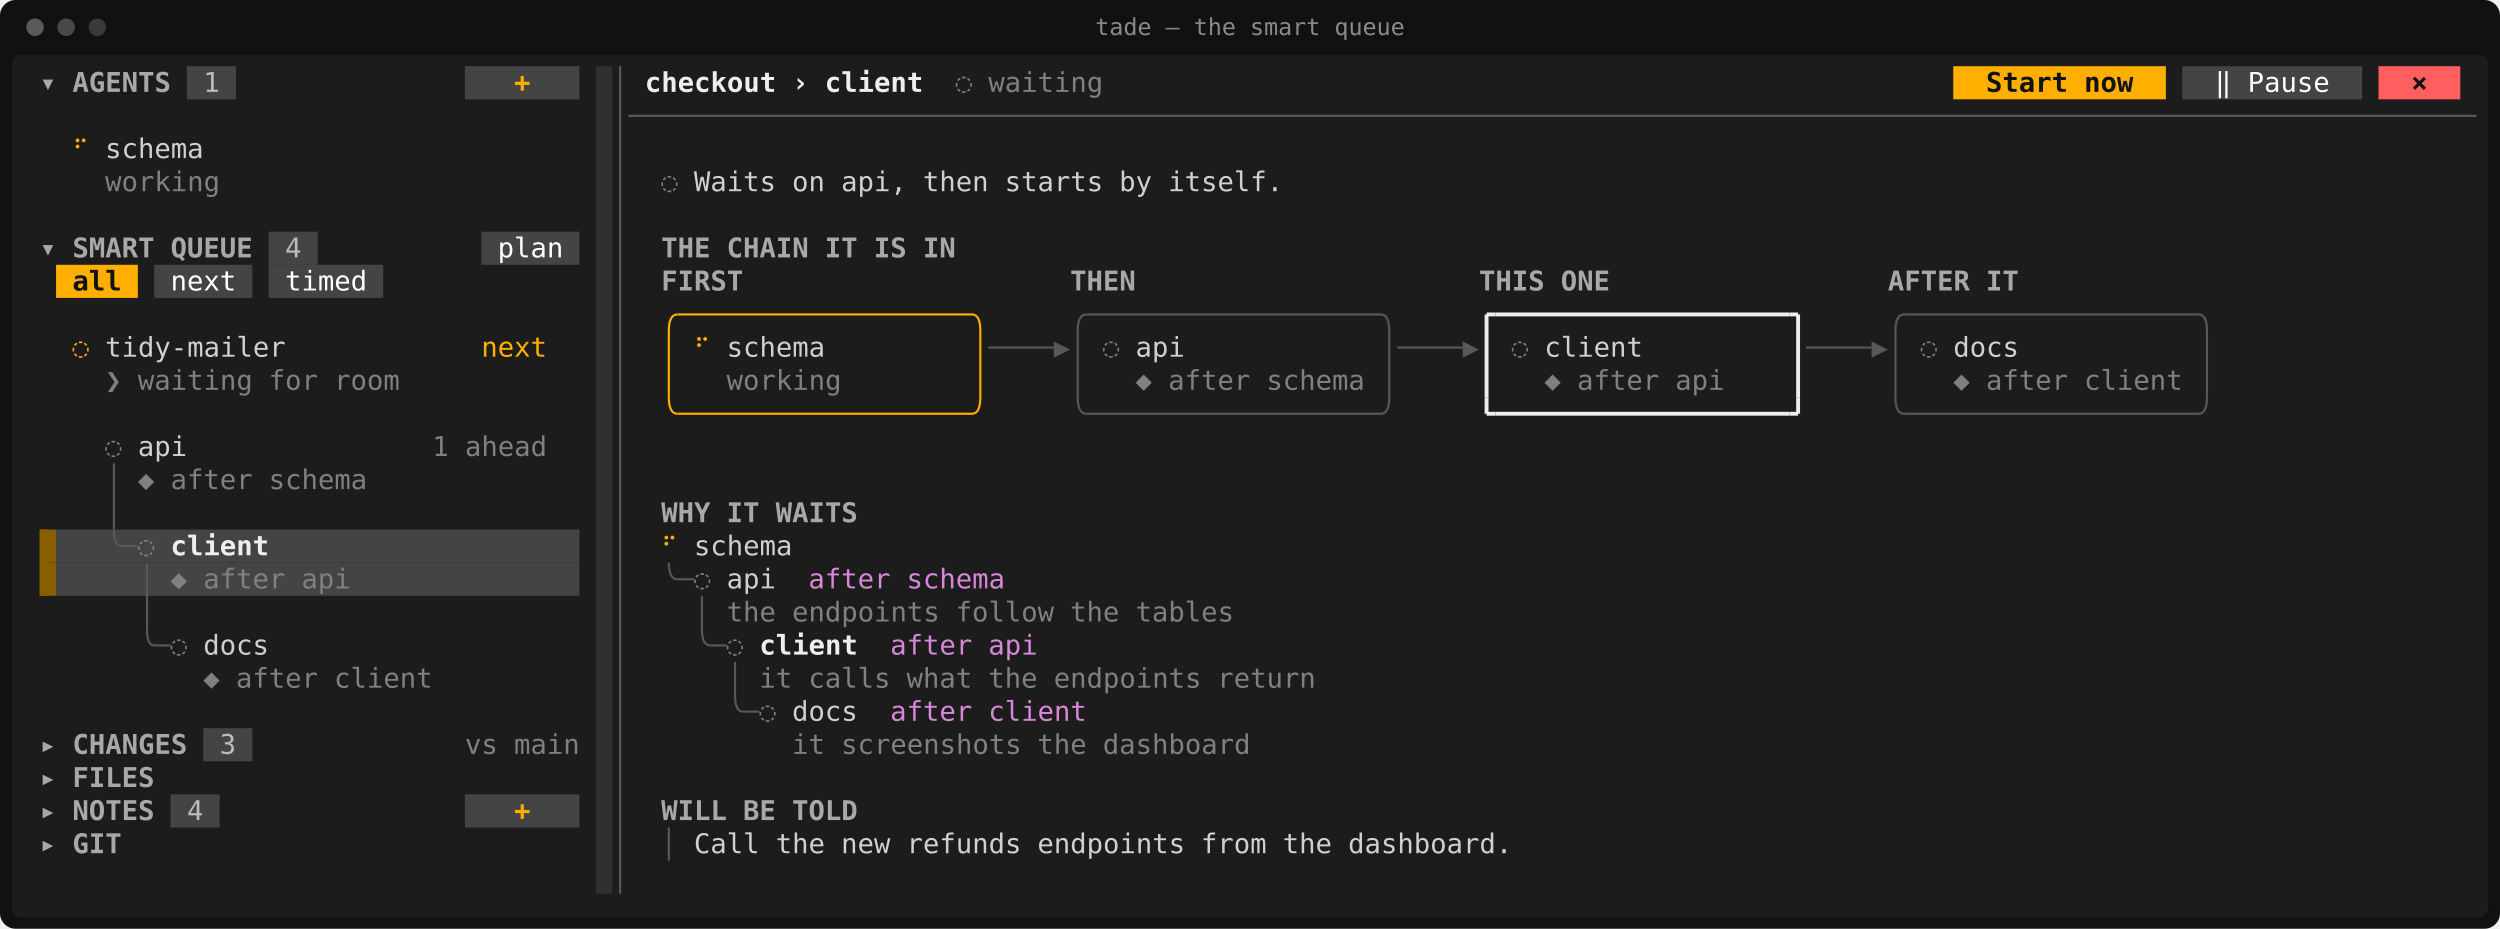
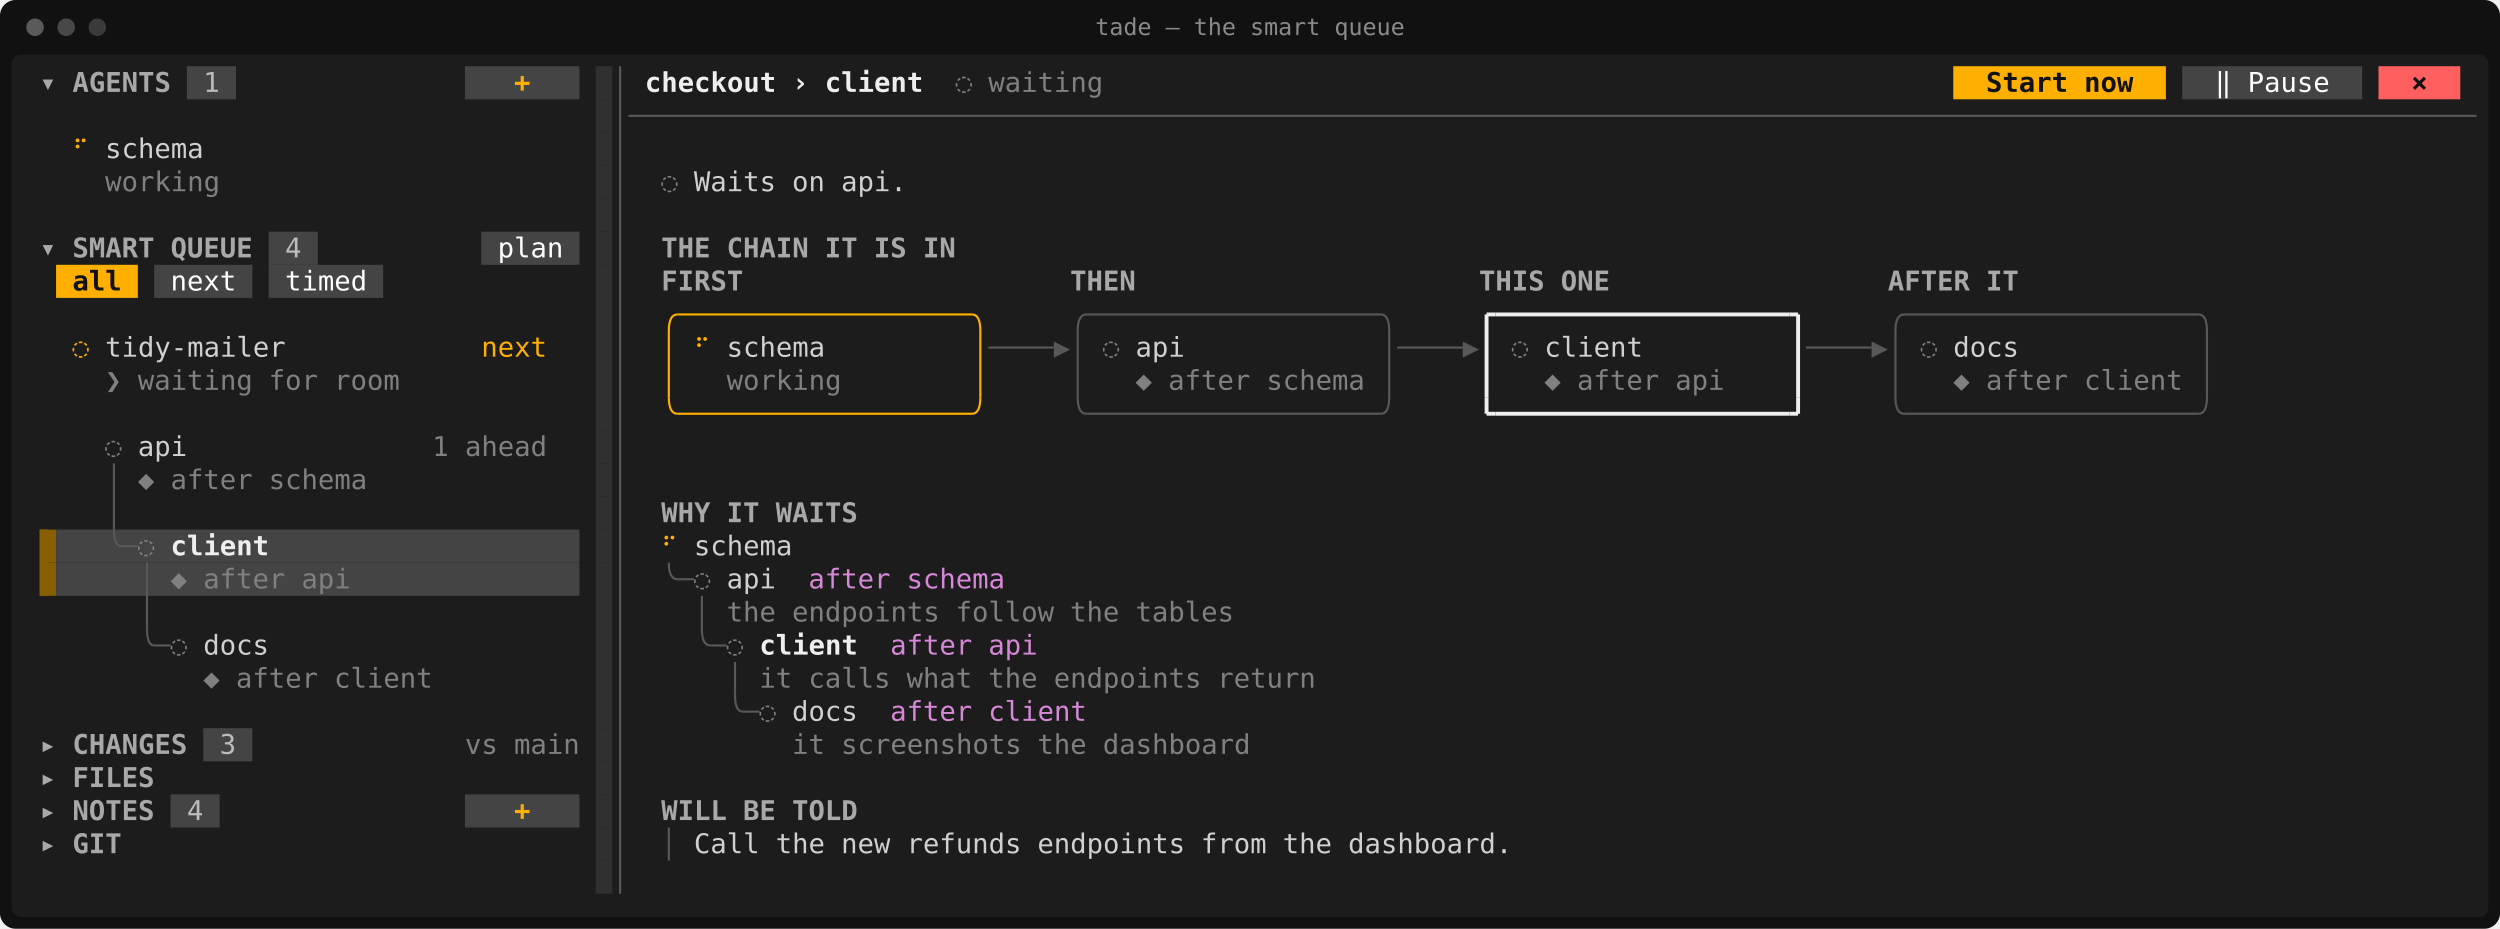
<svg xmlns="http://www.w3.org/2000/svg" viewBox="0 0 1284 477" width="1284" height="477" font-family="ui-monospace,SFMono-Regular,Menlo,Consolas,'DejaVu Sans Mono','Liberation Mono',monospace" font-size="14" role="img" aria-label="tade — the smart queue">
  <rect width="1284" height="477" rx="8" fill="#111111" />
  <rect x="6" y="28" width="1272" height="443" rx="5" fill="#1c1c1c" />
  <circle cx="18" cy="14" r="4.5" fill="#5a5a5a" />
  <circle cx="34" cy="14" r="4.5" fill="#484848" />
  <circle cx="50" cy="14" r="4.5" fill="#3a3a3a" />
  <text x="642" y="18" fill="#8a8a8a" font-size="12" text-anchor="middle">tade — the smart queue</text>
  <rect x="96" y="34" width="25.2" height="17" fill="#444444" />
  <rect x="238.8" y="34" width="58.8" height="17" fill="#444444" />
  <rect x="306" y="34" width="8.4" height="17" fill="#303030" />
  <rect x="1003.2" y="34" width="109.2" height="17" fill="#ffaf00" />
  <rect x="1120.8" y="34" width="92.4" height="17" fill="#444444" />
  <rect x="1221.6" y="34" width="42" height="17" fill="#ff5f5f" />
  <rect x="306" y="51" width="8.4" height="17" fill="#303030" />
  <rect x="306" y="68" width="8.4" height="17" fill="#303030" />
  <rect x="306" y="85" width="8.4" height="17" fill="#303030" />
  <rect x="306" y="102" width="8.4" height="17" fill="#303030" />
  <rect x="138" y="119" width="25.2" height="17" fill="#444444" />
  <rect x="247.2" y="119" width="50.4" height="17" fill="#444444" />
  <rect x="306" y="119" width="8.4" height="17" fill="#303030" />
  <rect x="28.8" y="136" width="42" height="17" fill="#ffaf00" />
  <rect x="79.2" y="136" width="50.4" height="17" fill="#444444" />
  <rect x="138" y="136" width="58.8" height="17" fill="#444444" />
  <rect x="306" y="136" width="8.4" height="17" fill="#303030" />
  <rect x="306" y="153" width="8.4" height="17" fill="#303030" />
  <rect x="306" y="170" width="8.4" height="17" fill="#303030" />
  <rect x="306" y="187" width="8.4" height="17" fill="#303030" />
  <rect x="306" y="204" width="8.4" height="17" fill="#303030" />
  <rect x="306" y="221" width="8.4" height="17" fill="#303030" />
  <rect x="306" y="238" width="8.4" height="17" fill="#303030" />
  <rect x="306" y="255" width="8.4" height="17" fill="#303030" />
  <rect x="20.4" y="272" width="8.4" height="17" fill="#875f00" />
  <rect x="28.8" y="272" width="268.8" height="17" fill="#444444" />
  <rect x="306" y="272" width="8.4" height="17" fill="#303030" />
  <rect x="20.4" y="289" width="8.4" height="17" fill="#875f00" />
  <rect x="28.8" y="289" width="268.8" height="17" fill="#444444" />
  <rect x="306" y="289" width="8.4" height="17" fill="#303030" />
  <rect x="306" y="306" width="8.4" height="17" fill="#303030" />
  <rect x="306" y="323" width="8.4" height="17" fill="#303030" />
  <rect x="306" y="340" width="8.4" height="17" fill="#303030" />
  <rect x="306" y="357" width="8.4" height="17" fill="#303030" />
  <rect x="104.4" y="374" width="25.2" height="17" fill="#444444" />
  <rect x="306" y="374" width="8.4" height="17" fill="#303030" />
  <rect x="306" y="391" width="8.4" height="17" fill="#303030" />
  <rect x="87.6" y="408" width="25.2" height="17" fill="#444444" />
  <rect x="238.8" y="408" width="58.8" height="17" fill="#444444" />
  <rect x="306" y="408" width="8.4" height="17" fill="#303030" />
  <rect x="306" y="425" width="8.4" height="17" fill="#303030" />
  <rect x="306" y="442" width="8.4" height="17" fill="#303030" />
  <rect x="313.35" y="34" width="1.05" height="425" fill="#303030" />
  <rect x="20.4" y="272" width="4.2" height="34" fill="#875f00" />
  <line x1="318.5" y1="34" x2="318.5" y2="459" stroke="#585858" stroke-width="1.1" />
  <line x1="322.8" y1="59.5" x2="1272" y2="59.5" stroke="#585858" stroke-width="1.1" />
  <path d="M343.5 170Q343.5 161.5 348 161.5" fill="none" stroke="#ffaf00" stroke-width="1.1" />
  <line x1="348" y1="161.5" x2="499.2" y2="161.5" stroke="#ffaf00" stroke-width="1.1" />
  <path d="M503.5 170Q503.5 161.5 499.2 161.5" fill="none" stroke="#ffaf00" stroke-width="1.1" />
  <path d="M553.5 170Q553.5 161.5 558 161.5" fill="none" stroke="#585858" stroke-width="1.1" />
  <line x1="558" y1="161.5" x2="709.2" y2="161.5" stroke="#585858" stroke-width="1.1" />
  <path d="M713.5 170Q713.5 161.5 709.2 161.5" fill="none" stroke="#585858" stroke-width="1.1" />
  <line x1="763.5" y1="161.5" x2="768" y2="161.5" stroke="#eeeeee" stroke-width="2" />
  <line x1="763.5" y1="161.5" x2="763.5" y2="170" stroke="#eeeeee" stroke-width="2" />
  <line x1="768" y1="161.5" x2="919.2" y2="161.5" stroke="#eeeeee" stroke-width="2" />
  <line x1="919.2" y1="161.5" x2="923.5" y2="161.5" stroke="#eeeeee" stroke-width="2" />
  <line x1="923.5" y1="161.5" x2="923.5" y2="170" stroke="#eeeeee" stroke-width="2" />
  <path d="M973.5 170Q973.5 161.5 978 161.5" fill="none" stroke="#585858" stroke-width="1.1" />
  <line x1="978" y1="161.5" x2="1129.2" y2="161.5" stroke="#585858" stroke-width="1.1" />
  <path d="M1133.5 170Q1133.5 161.5 1129.2 161.5" fill="none" stroke="#585858" stroke-width="1.1" />
  <line x1="343.5" y1="170" x2="343.5" y2="204" stroke="#ffaf00" stroke-width="1.1" />
  <line x1="503.5" y1="170" x2="503.5" y2="204" stroke="#ffaf00" stroke-width="1.1" />
  <line x1="507.6" y1="178.5" x2="541.2" y2="178.5" stroke="#585858" stroke-width="1.1" />
  <line x1="553.5" y1="170" x2="553.5" y2="204" stroke="#585858" stroke-width="1.1" />
  <line x1="713.5" y1="170" x2="713.5" y2="204" stroke="#585858" stroke-width="1.1" />
  <line x1="717.6" y1="178.5" x2="751.2" y2="178.5" stroke="#585858" stroke-width="1.1" />
  <line x1="763.5" y1="170" x2="763.5" y2="204" stroke="#eeeeee" stroke-width="2" />
  <line x1="923.5" y1="170" x2="923.5" y2="204" stroke="#eeeeee" stroke-width="2" />
  <line x1="927.6" y1="178.5" x2="961.2" y2="178.5" stroke="#585858" stroke-width="1.1" />
  <line x1="973.5" y1="170" x2="973.5" y2="204" stroke="#585858" stroke-width="1.1" />
  <line x1="1133.5" y1="170" x2="1133.5" y2="204" stroke="#585858" stroke-width="1.1" />
  <path d="M343.5 204Q343.5 212.5 348 212.5" fill="none" stroke="#ffaf00" stroke-width="1.1" />
  <line x1="348" y1="212.5" x2="499.2" y2="212.5" stroke="#ffaf00" stroke-width="1.1" />
  <path d="M503.5 204Q503.5 212.5 499.2 212.5" fill="none" stroke="#ffaf00" stroke-width="1.1" />
  <path d="M553.5 204Q553.5 212.5 558 212.5" fill="none" stroke="#585858" stroke-width="1.1" />
  <line x1="558" y1="212.5" x2="709.2" y2="212.5" stroke="#585858" stroke-width="1.1" />
  <path d="M713.5 204Q713.5 212.5 709.2 212.5" fill="none" stroke="#585858" stroke-width="1.1" />
  <line x1="763.5" y1="212.5" x2="768" y2="212.5" stroke="#eeeeee" stroke-width="2" />
  <line x1="763.5" y1="204" x2="763.5" y2="212.5" stroke="#eeeeee" stroke-width="2" />
  <line x1="768" y1="212.5" x2="919.2" y2="212.5" stroke="#eeeeee" stroke-width="2" />
  <line x1="919.2" y1="212.5" x2="923.5" y2="212.5" stroke="#eeeeee" stroke-width="2" />
  <line x1="923.5" y1="204" x2="923.5" y2="212.5" stroke="#eeeeee" stroke-width="2" />
  <path d="M973.5 204Q973.5 212.5 978 212.5" fill="none" stroke="#585858" stroke-width="1.1" />
  <line x1="978" y1="212.5" x2="1129.2" y2="212.5" stroke="#585858" stroke-width="1.1" />
  <path d="M1133.5 204Q1133.5 212.5 1129.2 212.5" fill="none" stroke="#585858" stroke-width="1.1" />
  <line x1="58.5" y1="238" x2="58.5" y2="272" stroke="#585858" stroke-width="1.1" />
  <path d="M58.5 272Q58.5 280.5 62.4 280.5" fill="none" stroke="#585858" stroke-width="1.1" />
  <line x1="62.4" y1="280.5" x2="70.8" y2="280.5" stroke="#585858" stroke-width="1.1" />
  <line x1="75.5" y1="289" x2="75.5" y2="323" stroke="#585858" stroke-width="1.1" />
  <path d="M343.5 289Q343.5 297.5 348 297.5" fill="none" stroke="#585858" stroke-width="1.1" />
  <line x1="348" y1="297.5" x2="356.4" y2="297.5" stroke="#585858" stroke-width="1.1" />
  <line x1="360.5" y1="306" x2="360.5" y2="323" stroke="#585858" stroke-width="1.1" />
  <path d="M75.5 323Q75.5 331.5 79.2 331.5" fill="none" stroke="#585858" stroke-width="1.1" />
  <line x1="79.2" y1="331.5" x2="87.6" y2="331.5" stroke="#585858" stroke-width="1.1" />
  <path d="M360.5 323Q360.5 331.5 364.8 331.5" fill="none" stroke="#585858" stroke-width="1.1" />
  <line x1="364.8" y1="331.5" x2="373.2" y2="331.5" stroke="#585858" stroke-width="1.1" />
  <line x1="377.5" y1="340" x2="377.5" y2="357" stroke="#585858" stroke-width="1.1" />
  <path d="M377.5 357Q377.5 365.5 381.6 365.5" fill="none" stroke="#585858" stroke-width="1.1" />
  <line x1="381.6" y1="365.5" x2="390" y2="365.5" stroke="#585858" stroke-width="1.1" />
  <line x1="343.5" y1="425" x2="343.5" y2="442" stroke="#585858" stroke-width="1.1" />
  <text x="20.4" y="47.2" textLength="8.4" lengthAdjust="spacingAndGlyphs" fill="#a8a8a8" font-weight="700">▾</text>
  <text x="37.2" y="47.2" textLength="50.4" lengthAdjust="spacingAndGlyphs" fill="#a8a8a8" font-weight="700">AGENTS</text>
  <text x="104.4" y="47.2" textLength="8.4" lengthAdjust="spacingAndGlyphs" fill="#bcbcbc">1</text>
  <text x="264" y="47.2" textLength="8.4" lengthAdjust="spacingAndGlyphs" fill="#ffaf00" font-weight="700">+</text>
  <text x="331.2" y="47.2" textLength="67.2" lengthAdjust="spacingAndGlyphs" fill="#eeeeee" font-weight="700">checkout</text>
  <text x="406.8" y="47.2" textLength="8.4" lengthAdjust="spacingAndGlyphs" fill="#eeeeee" font-weight="700">›</text>
  <text x="423.6" y="47.2" textLength="50.4" lengthAdjust="spacingAndGlyphs" fill="#eeeeee" font-weight="700">client</text>
  <text x="490.8" y="47.2" textLength="8.4" lengthAdjust="spacingAndGlyphs" fill="#808080">◌</text>
  <text x="507.6" y="47.2" textLength="58.8" lengthAdjust="spacingAndGlyphs" fill="#808080">waiting</text>
  <text x="1020" y="47.2" textLength="42" lengthAdjust="spacingAndGlyphs" fill="#121212" font-weight="700">Start</text>
  <text x="1070.4" y="47.2" textLength="25.2" lengthAdjust="spacingAndGlyphs" fill="#121212" font-weight="700">now</text>
  <text x="1137.6" y="47.2" textLength="8.4" lengthAdjust="spacingAndGlyphs" fill="#ffffff">‖</text>
  <text x="1154.4" y="47.2" textLength="42" lengthAdjust="spacingAndGlyphs" fill="#ffffff">Pause</text>
  <text x="1238.4" y="47.2" textLength="8.4" lengthAdjust="spacingAndGlyphs" fill="#121212" font-weight="700">×</text>
  <text x="37.2" y="81.2" textLength="8.4" lengthAdjust="spacingAndGlyphs" fill="#ffaf00">⠋</text>
  <text x="54" y="81.2" textLength="50.4" lengthAdjust="spacingAndGlyphs" fill="#d0d0d0">schema</text>
  <text x="54" y="98.2" textLength="58.8" lengthAdjust="spacingAndGlyphs" fill="#808080">working</text>
  <text x="339.6" y="98.2" textLength="8.4" lengthAdjust="spacingAndGlyphs" fill="#808080">◌</text>
  <text x="356.4" y="98.2" textLength="42" lengthAdjust="spacingAndGlyphs" fill="#d0d0d0">Waits</text>
  <text x="406.8" y="98.2" textLength="16.8" lengthAdjust="spacingAndGlyphs" fill="#d0d0d0">on</text>
-   <text x="432" y="98.2" textLength="33.6" lengthAdjust="spacingAndGlyphs" fill="#d0d0d0">api,</text>
-   <text x="474" y="98.2" textLength="33.6" lengthAdjust="spacingAndGlyphs" fill="#d0d0d0">then</text>
-   <text x="516" y="98.2" textLength="50.4" lengthAdjust="spacingAndGlyphs" fill="#d0d0d0">starts</text>
-   <text x="574.8" y="98.2" textLength="16.8" lengthAdjust="spacingAndGlyphs" fill="#d0d0d0">by</text>
-   <text x="600" y="98.2" textLength="58.8" lengthAdjust="spacingAndGlyphs" fill="#d0d0d0">itself.</text>
+   <text x="432" y="98.2" textLength="33.6" lengthAdjust="spacingAndGlyphs" fill="#d0d0d0">api.</text>
  <text x="20.4" y="132.2" textLength="8.4" lengthAdjust="spacingAndGlyphs" fill="#a8a8a8" font-weight="700">▾</text>
  <text x="37.2" y="132.2" textLength="42" lengthAdjust="spacingAndGlyphs" fill="#a8a8a8" font-weight="700">SMART</text>
  <text x="87.6" y="132.2" textLength="42" lengthAdjust="spacingAndGlyphs" fill="#a8a8a8" font-weight="700">QUEUE</text>
  <text x="146.4" y="132.2" textLength="8.4" lengthAdjust="spacingAndGlyphs" fill="#bcbcbc">4</text>
  <text x="255.6" y="132.2" textLength="33.6" lengthAdjust="spacingAndGlyphs" fill="#ffffff">plan</text>
  <text x="339.6" y="132.2" textLength="25.2" lengthAdjust="spacingAndGlyphs" fill="#a8a8a8" font-weight="700">THE</text>
  <text x="373.2" y="132.2" textLength="42" lengthAdjust="spacingAndGlyphs" fill="#a8a8a8" font-weight="700">CHAIN</text>
  <text x="423.6" y="132.2" textLength="16.8" lengthAdjust="spacingAndGlyphs" fill="#a8a8a8" font-weight="700">IT</text>
  <text x="448.8" y="132.2" textLength="16.8" lengthAdjust="spacingAndGlyphs" fill="#a8a8a8" font-weight="700">IS</text>
  <text x="474" y="132.2" textLength="16.8" lengthAdjust="spacingAndGlyphs" fill="#a8a8a8" font-weight="700">IN</text>
  <text x="37.2" y="149.2" textLength="25.2" lengthAdjust="spacingAndGlyphs" fill="#121212" font-weight="700">all</text>
  <text x="87.6" y="149.2" textLength="33.6" lengthAdjust="spacingAndGlyphs" fill="#ffffff">next</text>
  <text x="146.4" y="149.2" textLength="42" lengthAdjust="spacingAndGlyphs" fill="#ffffff">timed</text>
  <text x="339.6" y="149.2" textLength="42" lengthAdjust="spacingAndGlyphs" fill="#a8a8a8" font-weight="700">FIRST</text>
  <text x="549.6" y="149.2" textLength="33.6" lengthAdjust="spacingAndGlyphs" fill="#a8a8a8" font-weight="700">THEN</text>
  <text x="759.6" y="149.2" textLength="33.6" lengthAdjust="spacingAndGlyphs" fill="#a8a8a8" font-weight="700">THIS</text>
  <text x="801.6" y="149.2" textLength="25.2" lengthAdjust="spacingAndGlyphs" fill="#a8a8a8" font-weight="700">ONE</text>
  <text x="969.6" y="149.2" textLength="42" lengthAdjust="spacingAndGlyphs" fill="#a8a8a8" font-weight="700">AFTER</text>
  <text x="1020" y="149.2" textLength="16.8" lengthAdjust="spacingAndGlyphs" fill="#a8a8a8" font-weight="700">IT</text>
  <text x="37.2" y="183.2" textLength="8.4" lengthAdjust="spacingAndGlyphs" fill="#ffaf00">◌</text>
  <text x="54" y="183.2" textLength="92.4" lengthAdjust="spacingAndGlyphs" fill="#d0d0d0">tidy-mailer</text>
  <text x="247.2" y="183.2" textLength="33.6" lengthAdjust="spacingAndGlyphs" fill="#ffaf00">next</text>
  <text x="356.4" y="183.2" textLength="8.4" lengthAdjust="spacingAndGlyphs" fill="#ffaf00">⠋</text>
  <text x="373.2" y="183.2" textLength="50.4" lengthAdjust="spacingAndGlyphs" fill="#d0d0d0">schema</text>
  <text x="541.2" y="183.2" textLength="8.4" lengthAdjust="spacingAndGlyphs" fill="#585858">▶</text>
  <text x="566.4" y="183.2" textLength="8.4" lengthAdjust="spacingAndGlyphs" fill="#808080">◌</text>
  <text x="583.2" y="183.2" textLength="25.2" lengthAdjust="spacingAndGlyphs" fill="#d0d0d0">api</text>
  <text x="751.2" y="183.2" textLength="8.4" lengthAdjust="spacingAndGlyphs" fill="#585858">▶</text>
  <text x="776.4" y="183.2" textLength="8.4" lengthAdjust="spacingAndGlyphs" fill="#808080">◌</text>
  <text x="793.2" y="183.2" textLength="50.4" lengthAdjust="spacingAndGlyphs" fill="#d0d0d0">client</text>
  <text x="961.2" y="183.2" textLength="8.4" lengthAdjust="spacingAndGlyphs" fill="#585858">▶</text>
  <text x="986.4" y="183.2" textLength="8.4" lengthAdjust="spacingAndGlyphs" fill="#808080">◌</text>
  <text x="1003.2" y="183.2" textLength="33.6" lengthAdjust="spacingAndGlyphs" fill="#d0d0d0">docs</text>
  <text x="54" y="200.2" textLength="8.4" lengthAdjust="spacingAndGlyphs" fill="#808080">❯</text>
  <text x="70.8" y="200.2" textLength="58.8" lengthAdjust="spacingAndGlyphs" fill="#808080">waiting</text>
  <text x="138" y="200.2" textLength="25.2" lengthAdjust="spacingAndGlyphs" fill="#808080">for</text>
  <text x="171.6" y="200.2" textLength="33.6" lengthAdjust="spacingAndGlyphs" fill="#808080">room</text>
  <text x="373.2" y="200.2" textLength="58.8" lengthAdjust="spacingAndGlyphs" fill="#808080">working</text>
  <text x="583.2" y="200.2" textLength="8.4" lengthAdjust="spacingAndGlyphs" fill="#808080">◆</text>
  <text x="600" y="200.2" textLength="42" lengthAdjust="spacingAndGlyphs" fill="#808080">after</text>
  <text x="650.4" y="200.2" textLength="50.4" lengthAdjust="spacingAndGlyphs" fill="#808080">schema</text>
  <text x="793.2" y="200.2" textLength="8.4" lengthAdjust="spacingAndGlyphs" fill="#808080">◆</text>
  <text x="810" y="200.2" textLength="42" lengthAdjust="spacingAndGlyphs" fill="#808080">after</text>
  <text x="860.4" y="200.2" textLength="25.2" lengthAdjust="spacingAndGlyphs" fill="#808080">api</text>
  <text x="1003.2" y="200.2" textLength="8.4" lengthAdjust="spacingAndGlyphs" fill="#808080">◆</text>
  <text x="1020" y="200.2" textLength="42" lengthAdjust="spacingAndGlyphs" fill="#808080">after</text>
  <text x="1070.4" y="200.2" textLength="50.4" lengthAdjust="spacingAndGlyphs" fill="#808080">client</text>
  <text x="54" y="234.2" textLength="8.4" lengthAdjust="spacingAndGlyphs" fill="#808080">◌</text>
  <text x="70.8" y="234.2" textLength="25.2" lengthAdjust="spacingAndGlyphs" fill="#d0d0d0">api</text>
  <text x="222" y="234.2" textLength="8.4" lengthAdjust="spacingAndGlyphs" fill="#808080">1</text>
  <text x="238.8" y="234.2" textLength="42" lengthAdjust="spacingAndGlyphs" fill="#808080">ahead</text>
  <text x="70.8" y="251.2" textLength="8.4" lengthAdjust="spacingAndGlyphs" fill="#808080">◆</text>
  <text x="87.6" y="251.2" textLength="42" lengthAdjust="spacingAndGlyphs" fill="#808080">after</text>
  <text x="138" y="251.2" textLength="50.4" lengthAdjust="spacingAndGlyphs" fill="#808080">schema</text>
  <text x="339.6" y="268.2" textLength="25.2" lengthAdjust="spacingAndGlyphs" fill="#a8a8a8" font-weight="700">WHY</text>
  <text x="373.2" y="268.2" textLength="16.8" lengthAdjust="spacingAndGlyphs" fill="#a8a8a8" font-weight="700">IT</text>
  <text x="398.4" y="268.2" textLength="42" lengthAdjust="spacingAndGlyphs" fill="#a8a8a8" font-weight="700">WAITS</text>
  <text x="70.8" y="285.2" textLength="8.4" lengthAdjust="spacingAndGlyphs" fill="#808080">◌</text>
  <text x="87.6" y="285.2" textLength="50.4" lengthAdjust="spacingAndGlyphs" fill="#eeeeee" font-weight="700">client</text>
  <text x="339.6" y="285.2" textLength="8.4" lengthAdjust="spacingAndGlyphs" fill="#ffaf00">⠋</text>
  <text x="356.4" y="285.2" textLength="50.4" lengthAdjust="spacingAndGlyphs" fill="#d0d0d0">schema</text>
  <text x="87.6" y="302.2" textLength="8.4" lengthAdjust="spacingAndGlyphs" fill="#808080">◆</text>
  <text x="104.4" y="302.2" textLength="42" lengthAdjust="spacingAndGlyphs" fill="#808080">after</text>
  <text x="154.8" y="302.2" textLength="25.2" lengthAdjust="spacingAndGlyphs" fill="#808080">api</text>
  <text x="356.4" y="302.2" textLength="8.4" lengthAdjust="spacingAndGlyphs" fill="#808080">◌</text>
  <text x="373.2" y="302.2" textLength="25.2" lengthAdjust="spacingAndGlyphs" fill="#d0d0d0">api</text>
  <text x="415.2" y="302.2" textLength="42" lengthAdjust="spacingAndGlyphs" fill="#d787d7">after</text>
  <text x="465.6" y="302.2" textLength="50.4" lengthAdjust="spacingAndGlyphs" fill="#d787d7">schema</text>
  <text x="373.2" y="319.2" textLength="25.2" lengthAdjust="spacingAndGlyphs" fill="#808080">the</text>
  <text x="406.8" y="319.2" textLength="75.6" lengthAdjust="spacingAndGlyphs" fill="#808080">endpoints</text>
  <text x="490.8" y="319.2" textLength="50.4" lengthAdjust="spacingAndGlyphs" fill="#808080">follow</text>
  <text x="549.6" y="319.2" textLength="25.2" lengthAdjust="spacingAndGlyphs" fill="#808080">the</text>
  <text x="583.2" y="319.2" textLength="50.4" lengthAdjust="spacingAndGlyphs" fill="#808080">tables</text>
  <text x="87.6" y="336.2" textLength="8.4" lengthAdjust="spacingAndGlyphs" fill="#808080">◌</text>
  <text x="104.4" y="336.2" textLength="33.6" lengthAdjust="spacingAndGlyphs" fill="#d0d0d0">docs</text>
  <text x="373.2" y="336.2" textLength="8.4" lengthAdjust="spacingAndGlyphs" fill="#808080">◌</text>
  <text x="390" y="336.2" textLength="50.4" lengthAdjust="spacingAndGlyphs" fill="#eeeeee" font-weight="700">client</text>
  <text x="457.2" y="336.2" textLength="42" lengthAdjust="spacingAndGlyphs" fill="#d787d7">after</text>
  <text x="507.6" y="336.2" textLength="25.2" lengthAdjust="spacingAndGlyphs" fill="#d787d7">api</text>
  <text x="104.4" y="353.2" textLength="8.4" lengthAdjust="spacingAndGlyphs" fill="#808080">◆</text>
  <text x="121.2" y="353.2" textLength="42" lengthAdjust="spacingAndGlyphs" fill="#808080">after</text>
  <text x="171.6" y="353.2" textLength="50.4" lengthAdjust="spacingAndGlyphs" fill="#808080">client</text>
  <text x="390" y="353.2" textLength="16.8" lengthAdjust="spacingAndGlyphs" fill="#808080">it</text>
  <text x="415.2" y="353.2" textLength="42" lengthAdjust="spacingAndGlyphs" fill="#808080">calls</text>
  <text x="465.6" y="353.2" textLength="33.6" lengthAdjust="spacingAndGlyphs" fill="#808080">what</text>
  <text x="507.6" y="353.2" textLength="25.2" lengthAdjust="spacingAndGlyphs" fill="#808080">the</text>
  <text x="541.2" y="353.2" textLength="75.6" lengthAdjust="spacingAndGlyphs" fill="#808080">endpoints</text>
  <text x="625.2" y="353.2" textLength="50.4" lengthAdjust="spacingAndGlyphs" fill="#808080">return</text>
  <text x="390" y="370.2" textLength="8.4" lengthAdjust="spacingAndGlyphs" fill="#808080">◌</text>
  <text x="406.8" y="370.2" textLength="33.6" lengthAdjust="spacingAndGlyphs" fill="#d0d0d0">docs</text>
  <text x="457.2" y="370.2" textLength="42" lengthAdjust="spacingAndGlyphs" fill="#d787d7">after</text>
  <text x="507.6" y="370.2" textLength="50.4" lengthAdjust="spacingAndGlyphs" fill="#d787d7">client</text>
  <text x="20.4" y="387.2" textLength="8.4" lengthAdjust="spacingAndGlyphs" fill="#a8a8a8" font-weight="700">▸</text>
  <text x="37.2" y="387.2" textLength="58.8" lengthAdjust="spacingAndGlyphs" fill="#a8a8a8" font-weight="700">CHANGES</text>
  <text x="112.8" y="387.2" textLength="8.4" lengthAdjust="spacingAndGlyphs" fill="#bcbcbc">3</text>
  <text x="238.8" y="387.2" textLength="16.8" lengthAdjust="spacingAndGlyphs" fill="#808080">vs</text>
  <text x="264" y="387.2" textLength="33.6" lengthAdjust="spacingAndGlyphs" fill="#808080">main</text>
  <text x="406.8" y="387.2" textLength="16.8" lengthAdjust="spacingAndGlyphs" fill="#808080">it</text>
  <text x="432" y="387.2" textLength="92.4" lengthAdjust="spacingAndGlyphs" fill="#808080">screenshots</text>
  <text x="532.8" y="387.2" textLength="25.2" lengthAdjust="spacingAndGlyphs" fill="#808080">the</text>
  <text x="566.4" y="387.2" textLength="75.6" lengthAdjust="spacingAndGlyphs" fill="#808080">dashboard</text>
  <text x="20.4" y="404.2" textLength="8.4" lengthAdjust="spacingAndGlyphs" fill="#a8a8a8" font-weight="700">▸</text>
  <text x="37.2" y="404.2" textLength="42" lengthAdjust="spacingAndGlyphs" fill="#a8a8a8" font-weight="700">FILES</text>
  <text x="20.4" y="421.2" textLength="8.4" lengthAdjust="spacingAndGlyphs" fill="#a8a8a8" font-weight="700">▸</text>
  <text x="37.2" y="421.2" textLength="42" lengthAdjust="spacingAndGlyphs" fill="#a8a8a8" font-weight="700">NOTES</text>
  <text x="96" y="421.2" textLength="8.4" lengthAdjust="spacingAndGlyphs" fill="#bcbcbc">4</text>
  <text x="264" y="421.2" textLength="8.4" lengthAdjust="spacingAndGlyphs" fill="#ffaf00" font-weight="700">+</text>
  <text x="339.6" y="421.2" textLength="33.6" lengthAdjust="spacingAndGlyphs" fill="#a8a8a8" font-weight="700">WILL</text>
  <text x="381.6" y="421.2" textLength="16.8" lengthAdjust="spacingAndGlyphs" fill="#a8a8a8" font-weight="700">BE</text>
  <text x="406.8" y="421.2" textLength="33.6" lengthAdjust="spacingAndGlyphs" fill="#a8a8a8" font-weight="700">TOLD</text>
  <text x="20.4" y="438.2" textLength="8.4" lengthAdjust="spacingAndGlyphs" fill="#a8a8a8" font-weight="700">▸</text>
  <text x="37.2" y="438.2" textLength="25.2" lengthAdjust="spacingAndGlyphs" fill="#a8a8a8" font-weight="700">GIT</text>
  <text x="356.4" y="438.2" textLength="33.6" lengthAdjust="spacingAndGlyphs" fill="#d0d0d0">Call</text>
  <text x="398.4" y="438.2" textLength="25.2" lengthAdjust="spacingAndGlyphs" fill="#d0d0d0">the</text>
  <text x="432" y="438.2" textLength="25.2" lengthAdjust="spacingAndGlyphs" fill="#d0d0d0">new</text>
  <text x="465.6" y="438.2" textLength="58.8" lengthAdjust="spacingAndGlyphs" fill="#d0d0d0">refunds</text>
  <text x="532.8" y="438.2" textLength="75.6" lengthAdjust="spacingAndGlyphs" fill="#d0d0d0">endpoints</text>
  <text x="616.8" y="438.2" textLength="33.6" lengthAdjust="spacingAndGlyphs" fill="#d0d0d0">from</text>
  <text x="658.8" y="438.2" textLength="25.2" lengthAdjust="spacingAndGlyphs" fill="#d0d0d0">the</text>
  <text x="692.4" y="438.2" textLength="84" lengthAdjust="spacingAndGlyphs" fill="#d0d0d0">dashboard.</text>
</svg>
